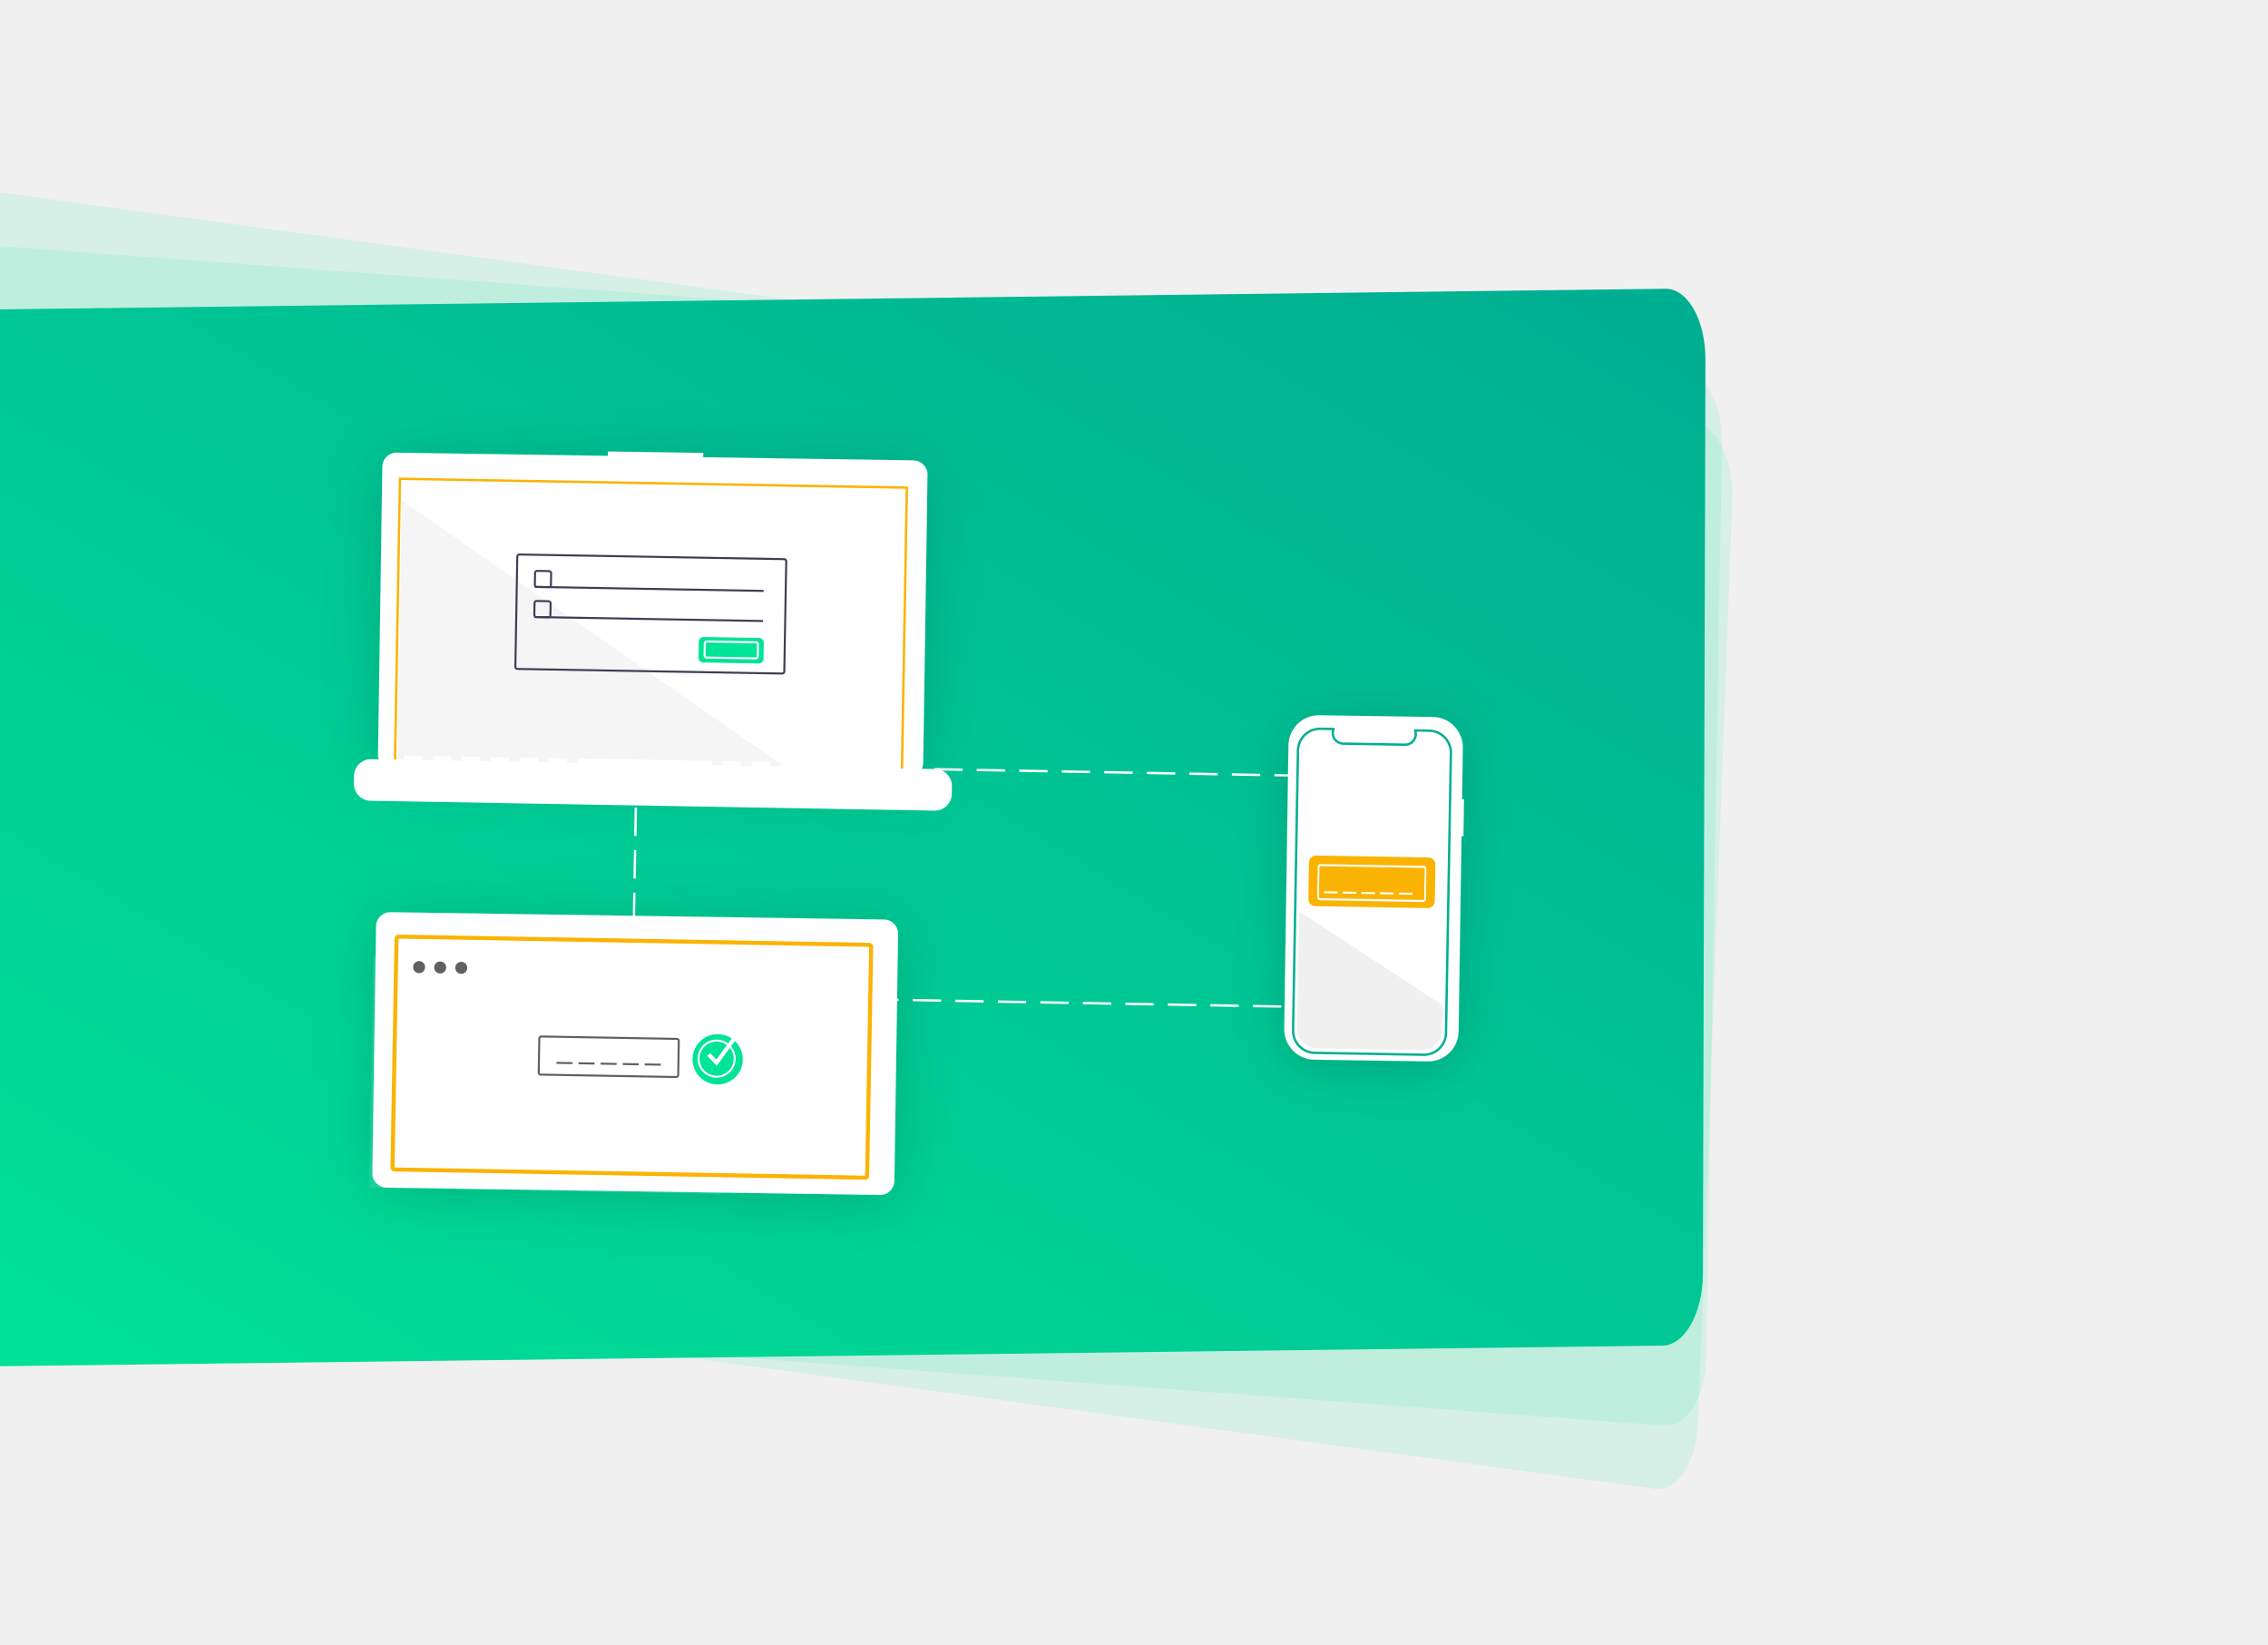
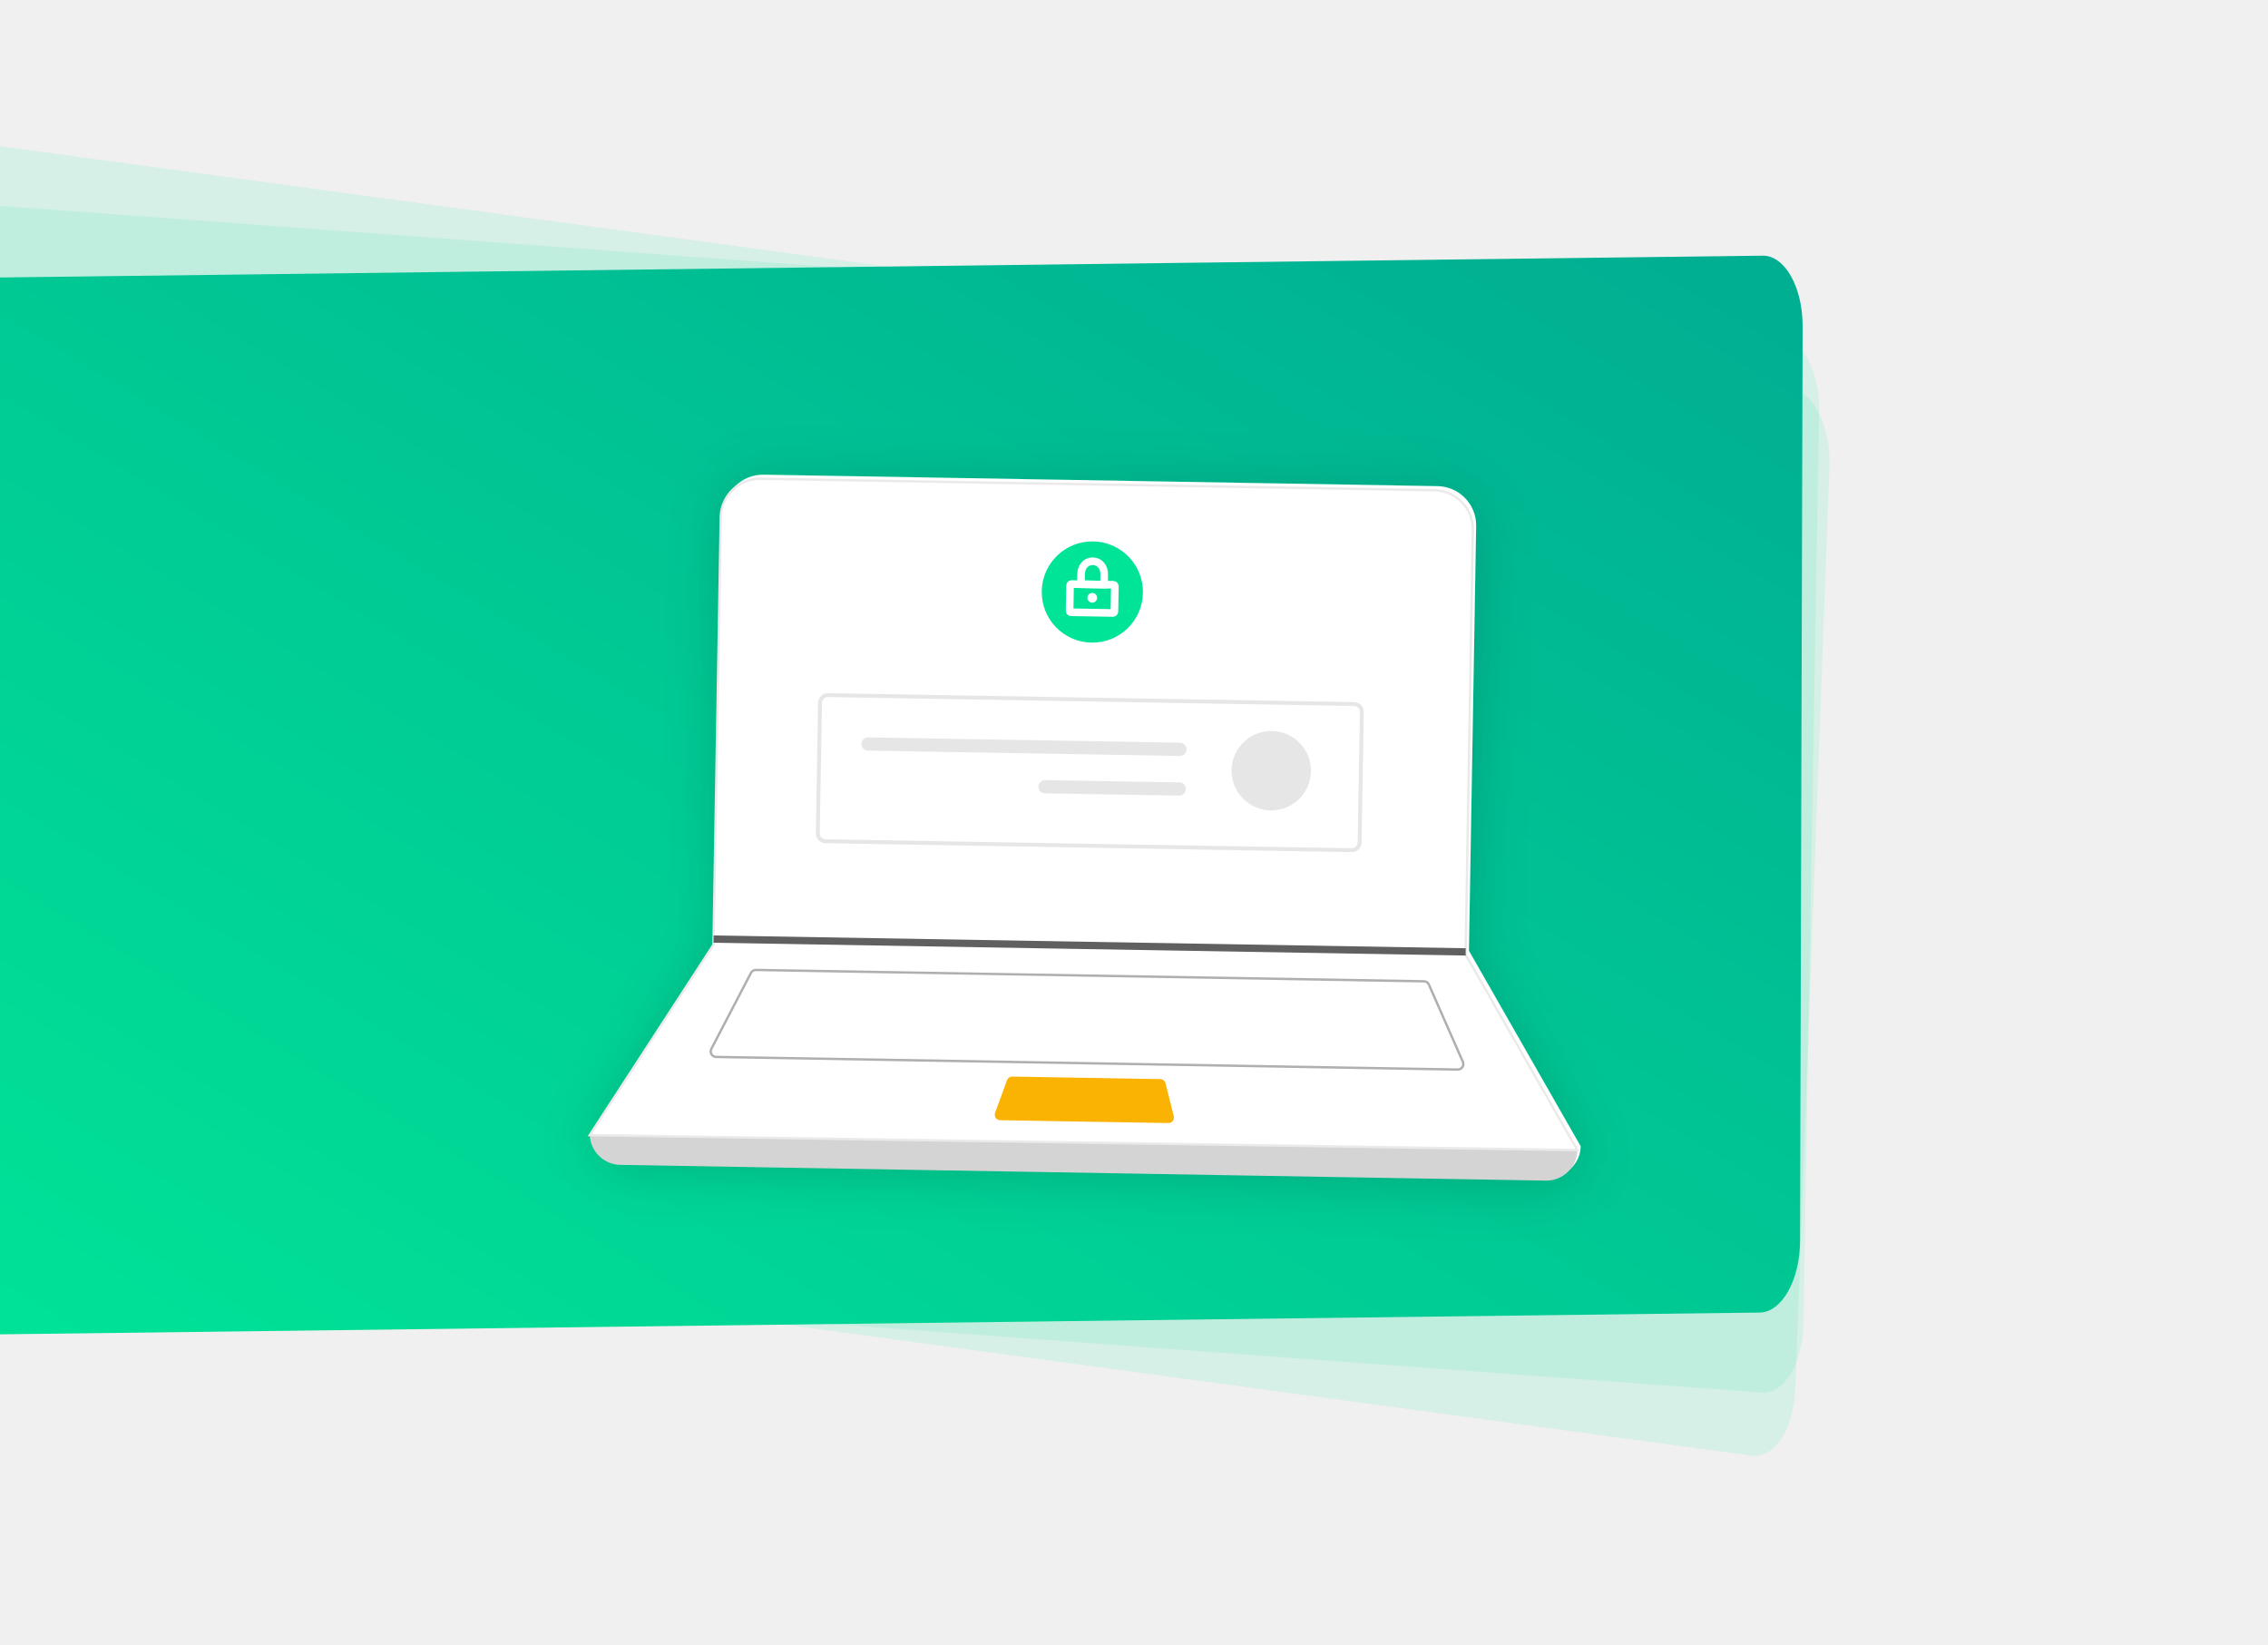
- <svg xmlns="http://www.w3.org/2000/svg" id="g2" width="960" height="696" viewBox="0 0 960 696">
+ <svg xmlns="http://www.w3.org/2000/svg" width="960" height="696" viewBox="0 0 960 696">
  <defs>
    <clipPath id="clip-path">
-       <rect id="Rectangle_82" data-name="Rectangle 82" width="960" height="696" transform="translate(0 3942)" fill="#fff" />
+       <rect id="Rectangle_83" data-name="Rectangle 83" width="960" height="696" fill="#fff" />
    </clipPath>
    <linearGradient id="linear-gradient" x1="0.985" y1="0.057" x2="0" y2="0.972" gradientUnits="objectBoundingBox">
      <stop offset="0" stop-color="#00af92" />
      <stop offset="1" stop-color="#00e497" />
    </linearGradient>
-     <filter id="Path_56" x="123.067" y="157.024" width="305.078" height="211.739" filterUnits="userSpaceOnUse">
+     <filter id="Union_1" x="213.477" y="168.326" width="495.047" height="370.555" filterUnits="userSpaceOnUse">
      <feOffset dy="3" input="SourceAlpha" />
      <feGaussianBlur stdDeviation="12" result="blur" />
      <feFlood flood-opacity="0.161" />
      <feComposite operator="in" in2="blur" />
      <feComposite in="SourceGraphic" />
    </filter>
-     <filter id="Path_51" x="510.659" y="275.343" width="140.149" height="210.016" filterUnits="userSpaceOnUse">
-       <feOffset dy="3" input="SourceAlpha" />
-       <feGaussianBlur stdDeviation="10.5" result="blur-2" />
-       <feFlood flood-opacity="0.161" />
-       <feComposite operator="in" in2="blur-2" />
-       <feComposite in="SourceGraphic" />
-     </filter>
-     <filter id="Rectangle_66" x="117.222" y="350.285" width="300.934" height="198.393" filterUnits="userSpaceOnUse">
-       <feOffset dy="3" input="SourceAlpha" />
-       <feGaussianBlur stdDeviation="13" result="blur-3" />
-       <feFlood flood-opacity="0.161" />
-       <feComposite operator="in" in2="blur-3" />
-       <feComposite in="SourceGraphic" />
-     </filter>
  </defs>
-   <g id="g2-2" data-name="g2" transform="translate(0 -3942)" clip-path="url(#clip-path)">
-     <g id="Group_126" data-name="Group 126" transform="translate(-128.965 4012.189)">
-       <path id="Path_48" data-name="Path 48" d="M24.652,446.908,820,477.494c9.5.365,16.968-12.818,16.671-29.445l-6.9-386.687c-.3-16.628-8.242-30.4-17.745-30.769L16.68.007C7.176-.358-.288,12.825.009,29.453l6.9,386.687C7.2,432.767,15.148,446.543,24.652,446.908Z" transform="matrix(-0.999, -0.035, 0.035, -0.999, 850.151, 533.728)" fill="#00e497" opacity="0.11" />
-       <path id="Path_49" data-name="Path 49" d="M31.234,451.244l800.19,51.87c9.562.62,16.864-12.487,16.31-29.276L834.846,83.412c-.554-16.788-8.755-30.9-18.317-31.52L16.339.021C6.777-.6-.525,12.508.03,29.3L12.918,419.723C13.472,436.512,21.673,450.624,31.234,451.244Z" transform="matrix(-0.998, -0.07, 0.07, -0.998, 845.699, 561.046)" fill="#00e497" opacity="0.11" />
-       <path id="Path_50" data-name="Path 50" d="M18.176,9.726,803.974,0c9.39-.116,16.964,13.281,16.917,29.923L819.8,416.946c-.047,16.642-7.7,30.227-17.087,30.343l-785.8,9.725C7.527,457.13-.047,443.734,0,427.092L1.089,40.069C1.136,23.427,8.786,9.842,18.176,9.726Z" transform="translate(29.952 52.016)" fill="url(#linear-gradient)" />
-     </g>
-     <g id="Group_134" data-name="Group 134" transform="translate(74.726 7.95) rotate(1)">
-       <g transform="matrix(1, -0.02, 0.02, 1, -6.06, 3934.76)" filter="url(#Path_56)">
-         <path id="Path_56-2" data-name="Path 56" d="M296.063,105.98H207.07v-1.834H166.718v1.834H77.358a6.02,6.02,0,0,0-6.02,6.02V233.859a6.02,6.02,0,0,0,6.02,6.02h218.7a6.02,6.02,0,0,0,6.02-6.02V112a6.02,6.02,0,0,0-6.02-6.02Z" transform="translate(91.93 84.65) rotate(1)" fill="#fff" />
+   <g id="g3" clip-path="url(#clip-path)">
+     <path id="Path_48" data-name="Path 48" d="M24.652,446.908,820,477.494c9.5.365,16.968-12.818,16.671-29.445l-6.9-386.687c-.3-16.628-8.242-30.4-17.745-30.769L16.68.007C7.176-.358-.288,12.825.009,29.453l6.9,386.687C7.2,432.767,15.148,446.543,24.652,446.908Z" transform="matrix(-0.999, -0.035, 0.035, -0.999, 762.321, 589.918)" fill="#00e497" opacity="0.11" />
+     <path id="Path_49" data-name="Path 49" d="M31.234,451.244l800.19,51.87c9.562.62,16.864-12.487,16.31-29.276L834.846,83.412c-.554-16.788-8.755-30.9-18.317-31.52L16.339.021C6.777-.6-.525,12.508.03,29.3L12.918,419.723C13.472,436.512,21.673,450.624,31.234,451.244Z" transform="matrix(-0.998, -0.07, 0.07, -0.998, 757.868, 617.236)" fill="#00e497" opacity="0.11" />
+     <path id="Path_50" data-name="Path 50" d="M18.176,9.726,803.974,0c9.39-.116,16.964,13.281,16.917,29.923L819.8,416.946c-.047,16.642-7.7,30.227-17.087,30.343l-785.8,9.725C7.527,457.13-.047,443.734,0,427.092L1.089,40.069C1.136,23.427,8.786,9.842,18.176,9.726Z" transform="translate(-57.879 108.205)" fill="url(#linear-gradient)" />
+     <g id="Group_132" data-name="Group 132" transform="matrix(-1, -0.017, 0.017, -1, 667.44, 499.881)">
+       <g transform="matrix(-1, 0.02, -0.02, -1, 676.06, 488.16)" filter="url(#Union_1)">
+         <path id="Union_1-2" data-name="Union 1" d="M13.136,0A13.137,13.137,0,0,0,0,13.136l48.448,81.52.232.387V274.7a16.6,16.6,0,0,0,16.607,16.6H350.424a16.6,16.6,0,0,0,16.6-16.606V93.806L417.5,13.2l.523-.063q0-.372-.021-.74l.021-.033H418A13.137,13.137,0,0,0,404.891,0Z" transform="matrix(-1, -0.02, 0.02, -1, 667.44, 499.88)" fill="#fff" />
      </g>
-       <rect id="Rectangle_78" data-name="Rectangle 78" width="304.383" height="97.85" transform="translate(269.011 4253.356)" fill="none" stroke="#fff" stroke-width="1" stroke-dasharray="12 6" />
-       <g transform="matrix(1, -0.02, 0.02, 1, -6.06, 3934.76)" filter="url(#Path_51)">
-         <path id="Path_51-2" data-name="Path 51" d="M1056.2,342.485h-.822V320.549a12.87,12.87,0,0,0-13.036-12.7H994.618a12.87,12.87,0,0,0-13.037,12.7V440.893a12.87,12.87,0,0,0,13.037,12.7h47.721a12.87,12.87,0,0,0,13.037-12.7V358.1h.822Z" transform="translate(-431.36 -21.09) rotate(1)" fill="#fff" />
+       <path id="Path_72" data-name="Path 72" d="M404.89,0H13.136A13.136,13.136,0,0,0,0,13.136H0q213.016,24.757,418.026,0h0A13.136,13.136,0,0,0,404.89,0Z" transform="translate(0.001 0.001)" fill="#d4d4d4" />
+       <path id="Path_84" data-name="Path 84" d="M418.026,0,0,.773,48.448,82.292l.232.386V262.336a16.6,16.6,0,0,0,16.607,16.605H350.423a16.6,16.6,0,0,0,16.605-16.607V81.442Z" transform="translate(0.001 12.364)" fill="#fff" stroke="#eaeaea" stroke-width="1" />
+       <path id="Path_74" data-name="Path 74" d="M5.409,174.628A5.415,5.415,0,0,1,0,169.219V5.409A5.415,5.415,0,0,1,5.409,0H293.623a5.415,5.415,0,0,1,5.409,5.409V169.22a5.415,5.415,0,0,1-5.409,5.409Z" transform="translate(59.498 105.086)" fill="#fff" />
+       <path id="Path_75" data-name="Path 75" d="M17.247,37.089a2.325,2.325,0,0,1-2.106-1.349L.212,3.287A2.318,2.318,0,0,1,2.318,0H316.251a2.318,2.318,0,0,1,2.073,3.355L302.1,35.808a2.306,2.306,0,0,1-2.073,1.281Z" transform="translate(48.868 46.362)" fill="#fff" stroke="#afafaf" stroke-width="1" />
+       <circle id="Ellipse_46" data-name="Ellipse 46" cx="3.477" cy="3.477" r="3.477" transform="translate(204.377 282.419)" fill="#fff" />
+       <path id="Path_76" data-name="Path 76" d="M6.063,18.545a2.321,2.321,0,0,1-2.238-1.715L.08,2.921A2.318,2.318,0,0,1,2.318,0H73.532a2.318,2.318,0,0,1,2.19,3.076L70.908,16.985a2.319,2.319,0,0,1-2.191,1.56Z" transform="translate(170.935 21.635)" fill="#fbb303" />
+       <path id="Path_77" data-name="Path 77" d="M318.581,3.09V0H0L.24.386v2.7Z" transform="translate(48.448 94.655)" fill="#606060" />
+       <g id="Group_131" data-name="Group 131" transform="translate(187.83 224.356)">
+         <circle id="Ellipse_47" data-name="Ellipse 47" cx="21.419" cy="21.419" r="21.419" transform="translate(0 0)" fill="#00e497" />
+         <path id="Path_78" data-name="Path 78" d="M18.971,0H1.224A1.225,1.225,0,0,0,0,1.224V11.933a1.225,1.225,0,0,0,1.224,1.224H18.971a1.225,1.225,0,0,0,1.224-1.224V1.224A1.225,1.225,0,0,0,18.971,0ZM1.224,11.933V1.224H18.972V11.933Z" transform="translate(11.321 12.086)" fill="#fff" stroke="#fff" stroke-linecap="round" stroke-linejoin="round" stroke-width="2" />
+         <path id="Path_79" data-name="Path 79" d="M11.015,0H0V4.9c0,3.546,2.316,6.12,5.508,6.12s5.508-2.574,5.508-6.12ZM1.224,1.224H9.791V4.9c0,2.882-1.762,4.9-4.284,4.9S1.224,7.778,1.224,4.9Z" transform="translate(15.911 24.019)" fill="#fff" stroke="#fff" stroke-linecap="round" stroke-linejoin="round" stroke-width="2" />
+         <circle id="Ellipse_48" data-name="Ellipse 48" cx="2.063" cy="2.063" r="2.063" transform="translate(19.355 16.907)" fill="#fff" />
      </g>
-       <path id="Path_52" data-name="Path 52" d="M1054.46,326.4V444.886a9.35,9.35,0,0,1-9.349,9.35H999.066a9.347,9.347,0,0,1-9.346-9.349V326.4a9.346,9.346,0,0,1,9.346-9.346h5.586a4.444,4.444,0,0,0,4.112,6.117h26.253a4.435,4.435,0,0,0,4.112-6.117h5.981a9.35,9.35,0,0,1,9.35,9.346Z" transform="translate(-440.914 3916.324)" fill="#fff" stroke="#00af92" stroke-linecap="round" stroke-linejoin="round" stroke-width="1" />
-       <rect id="Rectangle_60" data-name="Rectangle 60" width="53.526" height="21.443" rx="3" transform="translate(554.304 4287.04)" fill="#fbb303" />
-       <g id="Group_128" data-name="Group 128" transform="translate(153.684 4142.933)">
-         <path id="Path_53" data-name="Path 53" d="M1046.531,467.146h-43.853a1.19,1.19,0,0,1-1.078-1.274V453.127a1.19,1.19,0,0,1,1.078-1.274h43.853a1.19,1.19,0,0,1,1.078,1.274v12.744A1.19,1.19,0,0,1,1046.531,467.146ZM1002.678,452.7a.4.4,0,0,0-.359.425v12.744a.4.4,0,0,0,.359.425h43.853a.4.4,0,0,0,.359-.425V453.127a.4.4,0,0,0-.359-.425Z" transform="translate(-597.248 -304.145)" fill="#fff" />
-         <rect id="Rectangle_61" data-name="Rectangle 61" width="5.751" height="0.85" transform="translate(407.228 159.178)" fill="#fff" />
-         <rect id="Rectangle_62" data-name="Rectangle 62" width="5.751" height="0.85" transform="translate(415.136 159.178)" fill="#fff" />
-         <rect id="Rectangle_63" data-name="Rectangle 63" width="5.751" height="0.85" transform="translate(423.043 159.178)" fill="#fff" />
-         <rect id="Rectangle_64" data-name="Rectangle 64" width="5.751" height="0.85" transform="translate(430.951 159.178)" fill="#fff" />
-         <rect id="Rectangle_65" data-name="Rectangle 65" width="5.751" height="0.85" transform="translate(438.859 159.178)" fill="#fff" />
-       </g>
-       <path id="Path_54" data-name="Path 54" d="M1051.151,526.255v10.761a8.624,8.624,0,0,1-8.872,8.352H998.588a8.62,8.62,0,0,1-8.868-8.351v-49.5Z" transform="translate(-439.219 3823.259)" fill="#f0f0f0" />
-       <path id="Path_83" data-name="Path 83" d="M0,0H214.6V121.061H0Z" transform="translate(166.744 4134.404)" fill="#fff" stroke="#fbb303" stroke-width="1" />
-       <path id="Path_57" data-name="Path 57" d="M231.973,229.5h-5.1a1.276,1.276,0,0,1-1.274-1.274v-5.1a1.276,1.276,0,0,1,1.274-1.274h5.1a1.276,1.276,0,0,1,1.274,1.274v5.1A1.276,1.276,0,0,1,231.973,229.5Zm-5.1-6.8a.425.425,0,0,0-.425.425v5.1a.425.425,0,0,0,.425.425h5.1a.425.425,0,0,0,.425-.425v-5.1a.425.425,0,0,0-.425-.425Z" transform="translate(-1.398 3950.083)" fill="#3f3d56" />
-       <rect id="Rectangle_69" data-name="Rectangle 69" width="96.856" height="0.85" transform="translate(224.628 4178.732)" fill="#3f3d56" />
-       <rect id="Rectangle_70" data-name="Rectangle 70" width="27.515" height="10.797" rx="2" transform="translate(294.42 4199.097)" fill="#00e497" />
-       <path id="Path_58" data-name="Path 58" d="M422.691,294.5H401.875a1.276,1.276,0,0,1-1.274-1.274v-5.1a1.276,1.276,0,0,1,1.274-1.274h20.815a1.276,1.276,0,0,1,1.274,1.274v5.1A1.276,1.276,0,0,1,422.691,294.5Zm-20.816-6.8a.425.425,0,0,0-.425.425v5.1a.425.425,0,0,0,.425.425h20.816a.425.425,0,0,0,.425-.425v-5.1a.425.425,0,0,0-.425-.425Z" transform="translate(-104.057 3913.695)" fill="#fff" />
-       <path id="Path_66" data-name="Path 66" d="M207.612,162.837H40.591V50.947Z" transform="translate(127.153 4092.628)" fill="#f5f5f5" />
-       <path id="Path_67" data-name="Path 67" d="M295.69,410.85H274.746v-1.509a.3.3,0,0,0-.3-.3h-7.181a.3.3,0,0,0-.3.3v1.509h-4.488v-1.509a.3.3,0,0,0-.3-.3H255a.3.3,0,0,0-.3.3v1.509h-4.488v-1.509a.3.3,0,0,0-.3-.3h-7.181a.3.3,0,0,0-.3.3v1.509h-4.488v-1.509a.3.3,0,0,0-.3-.3h-7.18a.3.3,0,0,0-.3.3v1.509h-4.488v-1.509a.3.3,0,0,0-.3-.3H218.2a.3.3,0,0,0-.3.3v1.509h-4.488v-1.509a.3.3,0,0,0-.3-.3h-7.18a.3.3,0,0,0-.3.3v1.509h-4.488v-1.509a.3.3,0,0,0-.3-.3H144.6a.3.3,0,0,0-.3.3v1.509h-4.488v-1.509a.3.3,0,0,0-.3-.3h-7.181a.3.3,0,0,0-.3.3v1.509h-4.488v-1.509a.3.3,0,0,0-.3-.3h-7.181a.3.3,0,0,0-.3.3v1.509h-4.488v-1.509a.3.3,0,0,0-.3-.3h-7.181a.3.3,0,0,0-.3.3v1.509h-4.488v-1.509a.3.3,0,0,0-.3-.3H95.527a.3.3,0,0,0-.3.3v1.509H90.74v-1.509a.3.3,0,0,0-.3-.3H83.26a.3.3,0,0,0-.3.3v1.509H78.473v-1.509a.3.3,0,0,0-.3-.3H70.993a.3.3,0,0,0-.3.3v1.509H56.93a7.181,7.181,0,0,0-7.181,7.181v3.247a7.181,7.181,0,0,0,7.181,7.181H295.69a7.181,7.181,0,0,0,7.181-7.181v-3.247a7.181,7.181,0,0,0-7.181-7.181Z" transform="translate(99.751 3842.413)" fill="#fff" />
-       <path id="Path_68" data-name="Path 68" d="M321.024,255.131H208.875a1.276,1.276,0,0,1-1.274-1.274V207.127a1.276,1.276,0,0,1,1.274-1.274H321.024a1.276,1.276,0,0,1,1.274,1.274v46.729a1.276,1.276,0,0,1-1.274,1.274ZM208.875,206.7a.425.425,0,0,0-.425.425v46.729a.425.425,0,0,0,.425.425H321.024a.425.425,0,0,0,.425-.425V207.127a.425.425,0,0,0-.425-.425Z" transform="translate(8.956 3959.286)" fill="#3f3d56" />
-       <path id="Path_69" data-name="Path 69" d="M231.973,259.5h-5.1a1.276,1.276,0,0,1-1.274-1.274v-5.1a1.276,1.276,0,0,1,1.274-1.274h5.1a1.276,1.276,0,0,1,1.274,1.274v5.1A1.276,1.276,0,0,1,231.973,259.5Zm-5.1-6.8a.425.425,0,0,0-.425.425v5.1a.425.425,0,0,0,.425.425h5.1a.425.425,0,0,0,.425-.425v-5.1a.425.425,0,0,0-.425-.425Z" transform="translate(-1.398 3932.827)" fill="#3f3d56" />
-       <rect id="Rectangle_77" data-name="Rectangle 77" width="96.856" height="0.85" transform="translate(224.628 4191.477)" fill="#3f3d56" />
-       <g id="Group_129" data-name="Group 129" transform="translate(-2968 -1328)">
-         <g transform="matrix(1, -0.02, 0.02, 1, 2961.94, 5262.76)" filter="url(#Rectangle_66)">
-           <rect id="Rectangle_66-2" data-name="Rectangle 66" width="220.933" height="116.555" rx="6" transform="translate(158.26 386.28) rotate(1)" fill="#fff" />
-         </g>
-         <path id="Path_55" data-name="Path 55" d="M299.451,662.408h-149a.852.852,0,0,1-.85-.85V564.7a.852.852,0,0,1,.85-.85h1.886Z" transform="translate(2977.317 5100.366)" fill="#f5f5f5" opacity="0.1" />
-         <rect id="Rectangle_72" data-name="Rectangle 72" width="6.797" height="0.85" transform="translate(3205.295 5707.975)" fill="#606060" />
-         <rect id="Rectangle_73" data-name="Rectangle 73" width="6.797" height="0.85" transform="translate(3214.64 5707.975)" fill="#606060" />
-         <rect id="Rectangle_74" data-name="Rectangle 74" width="6.797" height="0.85" transform="translate(3223.986 5707.975)" fill="#606060" />
-         <rect id="Rectangle_75" data-name="Rectangle 75" width="6.797" height="0.85" transform="translate(3233.332 5707.975)" fill="#606060" />
-         <rect id="Rectangle_76" data-name="Rectangle 76" width="6.797" height="0.85" transform="translate(3242.677 5707.975)" fill="#606060" />
-         <path id="Path_62" data-name="Path 62" d="M371.534,643.108H172.3a1.7,1.7,0,0,1-1.7-1.7V544.553a1.7,1.7,0,0,1,1.7-1.7H371.534a1.7,1.7,0,0,1,1.7,1.7v96.856A1.7,1.7,0,0,1,371.534,643.108ZM172.3,544.553v96.856H371.536V544.553Z" transform="translate(2965.238 5112.445)" fill="#fbb303" />
-         <circle id="Ellipse_37" data-name="Ellipse 37" cx="2.549" cy="2.549" r="2.549" transform="translate(3143.91 5666.343)" fill="#606060" />
-         <circle id="Ellipse_38" data-name="Ellipse 38" cx="2.549" cy="2.549" r="2.549" transform="translate(3152.831 5666.343)" fill="#606060" />
-         <circle id="Ellipse_39" data-name="Ellipse 39" cx="2.549" cy="2.549" r="2.549" transform="translate(3161.752 5666.343)" fill="#606060" />
-         <path id="Path_63" data-name="Path 63" d="M374.224,657.845H316.875a1.276,1.276,0,0,1-1.274-1.274V642.127a1.276,1.276,0,0,1,1.274-1.274h57.349a1.276,1.276,0,0,1,1.274,1.274v14.443A1.276,1.276,0,0,1,374.224,657.845ZM316.875,641.7a.425.425,0,0,0-.425.425v14.443a.425.425,0,0,0,.425.425h57.349a.425.425,0,0,0,.425-.425V642.127a.425.425,0,0,0-.425-.425Z" transform="translate(2881.835 5056.076)" fill="#606060" />
-         <circle id="Ellipse_40" data-name="Ellipse 40" cx="10.647" cy="10.647" r="10.647" transform="translate(3262.856 5695.054)" fill="#00e497" />
-         <path id="Path_64" data-name="Path 64" d="M482.672,658a8.071,8.071,0,1,1,8.071-8.071A8.071,8.071,0,0,1,482.672,658Zm0-15.293a7.222,7.222,0,1,0,7.222,7.222,7.222,7.222,0,0,0-7.222-7.222Z" transform="translate(2790.379 5055.501)" fill="#fff" />
-         <path id="Path_65" data-name="Path 65" d="M438.55,545.829l-4.113-4.113,1.2-1.2,2.684,2.684,7.49-10.644,1.39.978Z" transform="translate(2834.615 5162.611)" fill="#fff" />
-       </g>
+       <path id="Path_80" data-name="Path 80" d="M226.867,0H4.125A4.13,4.13,0,0,0,0,4.125V59.378A4.13,4.13,0,0,0,4.125,63.5H226.867a4.13,4.13,0,0,0,4.125-4.125V4.125A4.13,4.13,0,0,0,226.867,0ZM4.125,61.853A2.478,2.478,0,0,1,1.65,59.378V4.125A2.478,2.478,0,0,1,4.125,1.65H226.867a2.478,2.478,0,0,1,2.475,2.475V59.378a2.478,2.478,0,0,1-2.475,2.475Z" transform="translate(93.518 137.581)" fill="#e6e6e6" />
+       <circle id="Ellipse_49" data-name="Ellipse 49" cx="16.802" cy="16.802" r="16.802" transform="translate(115.45 154.65)" fill="#e6e6e6" />
+       <path id="Path_81" data-name="Path 81" d="M2.8,5.6A2.8,2.8,0,1,1,2.8,0H134.82a2.8,2.8,0,0,1,0,5.6Z" transform="translate(168.258 177.053)" fill="#e6e6e6" />
+       <path id="Path_82" data-name="Path 82" d="M2.8,5.6A2.8,2.8,0,1,1,2.8,0H59.609a2.8,2.8,0,1,1,0,5.6Z" transform="translate(168.258 160.251)" fill="#e6e6e6" />
    </g>
  </g>
</svg>
